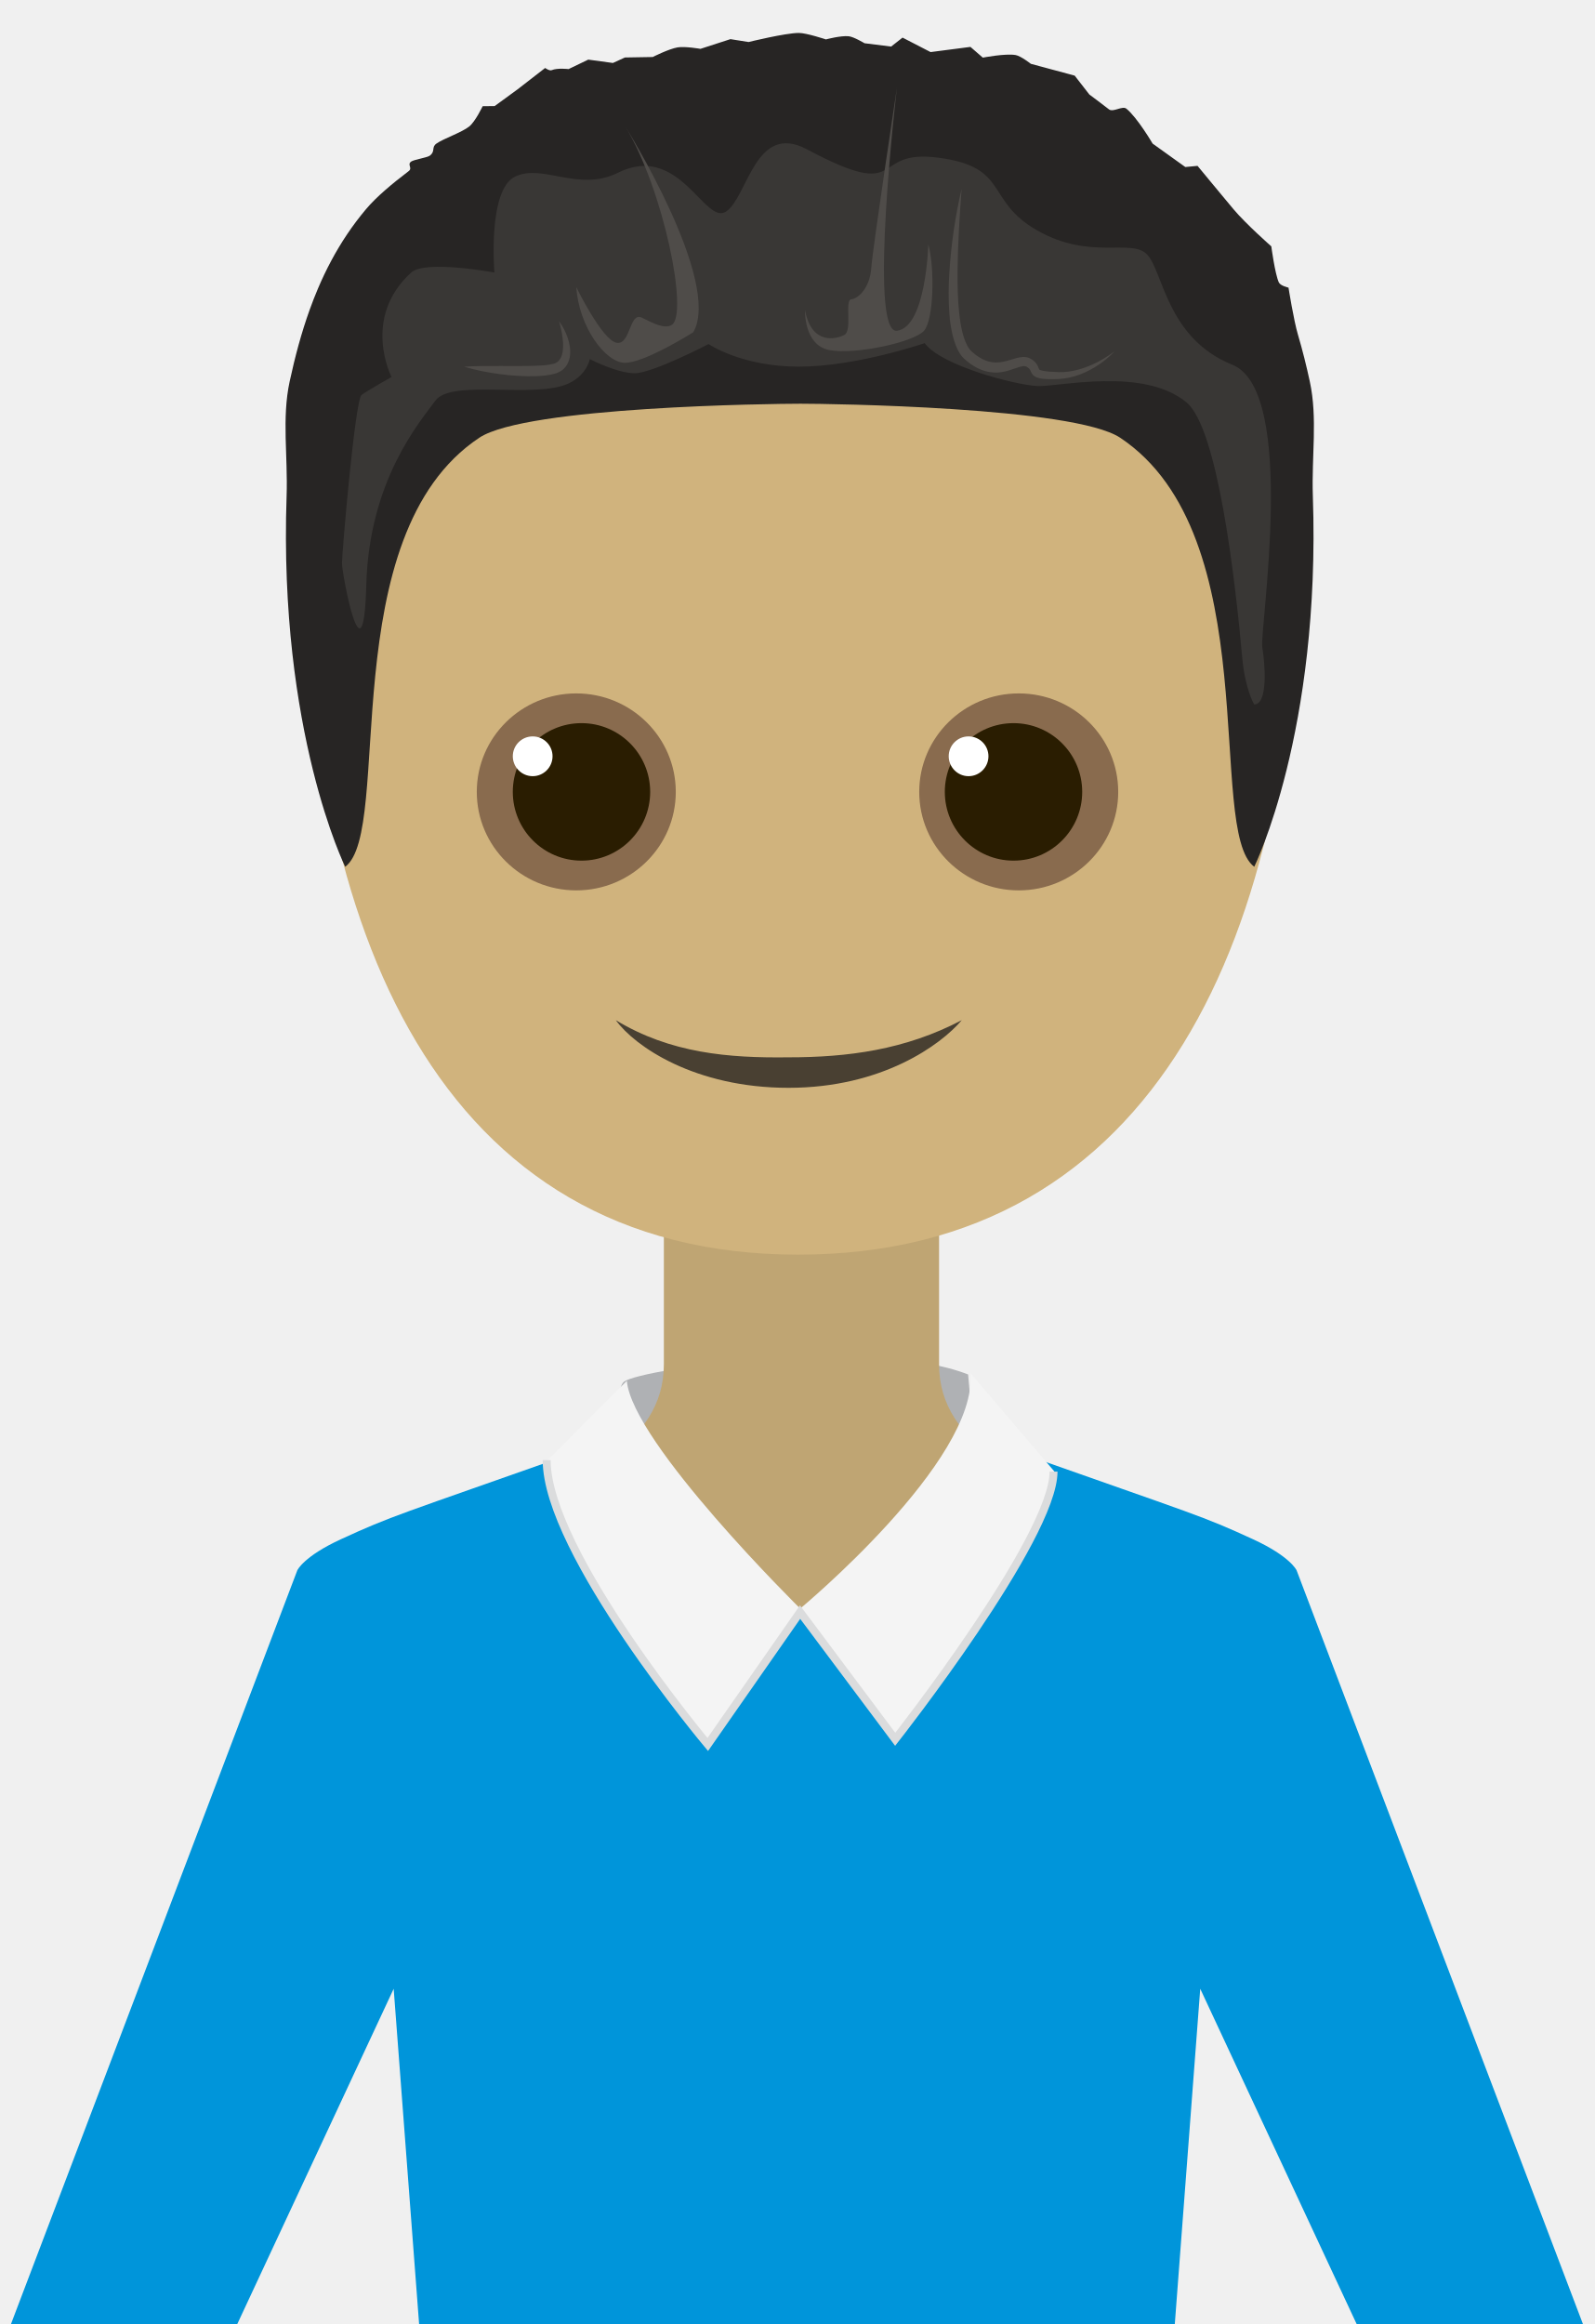
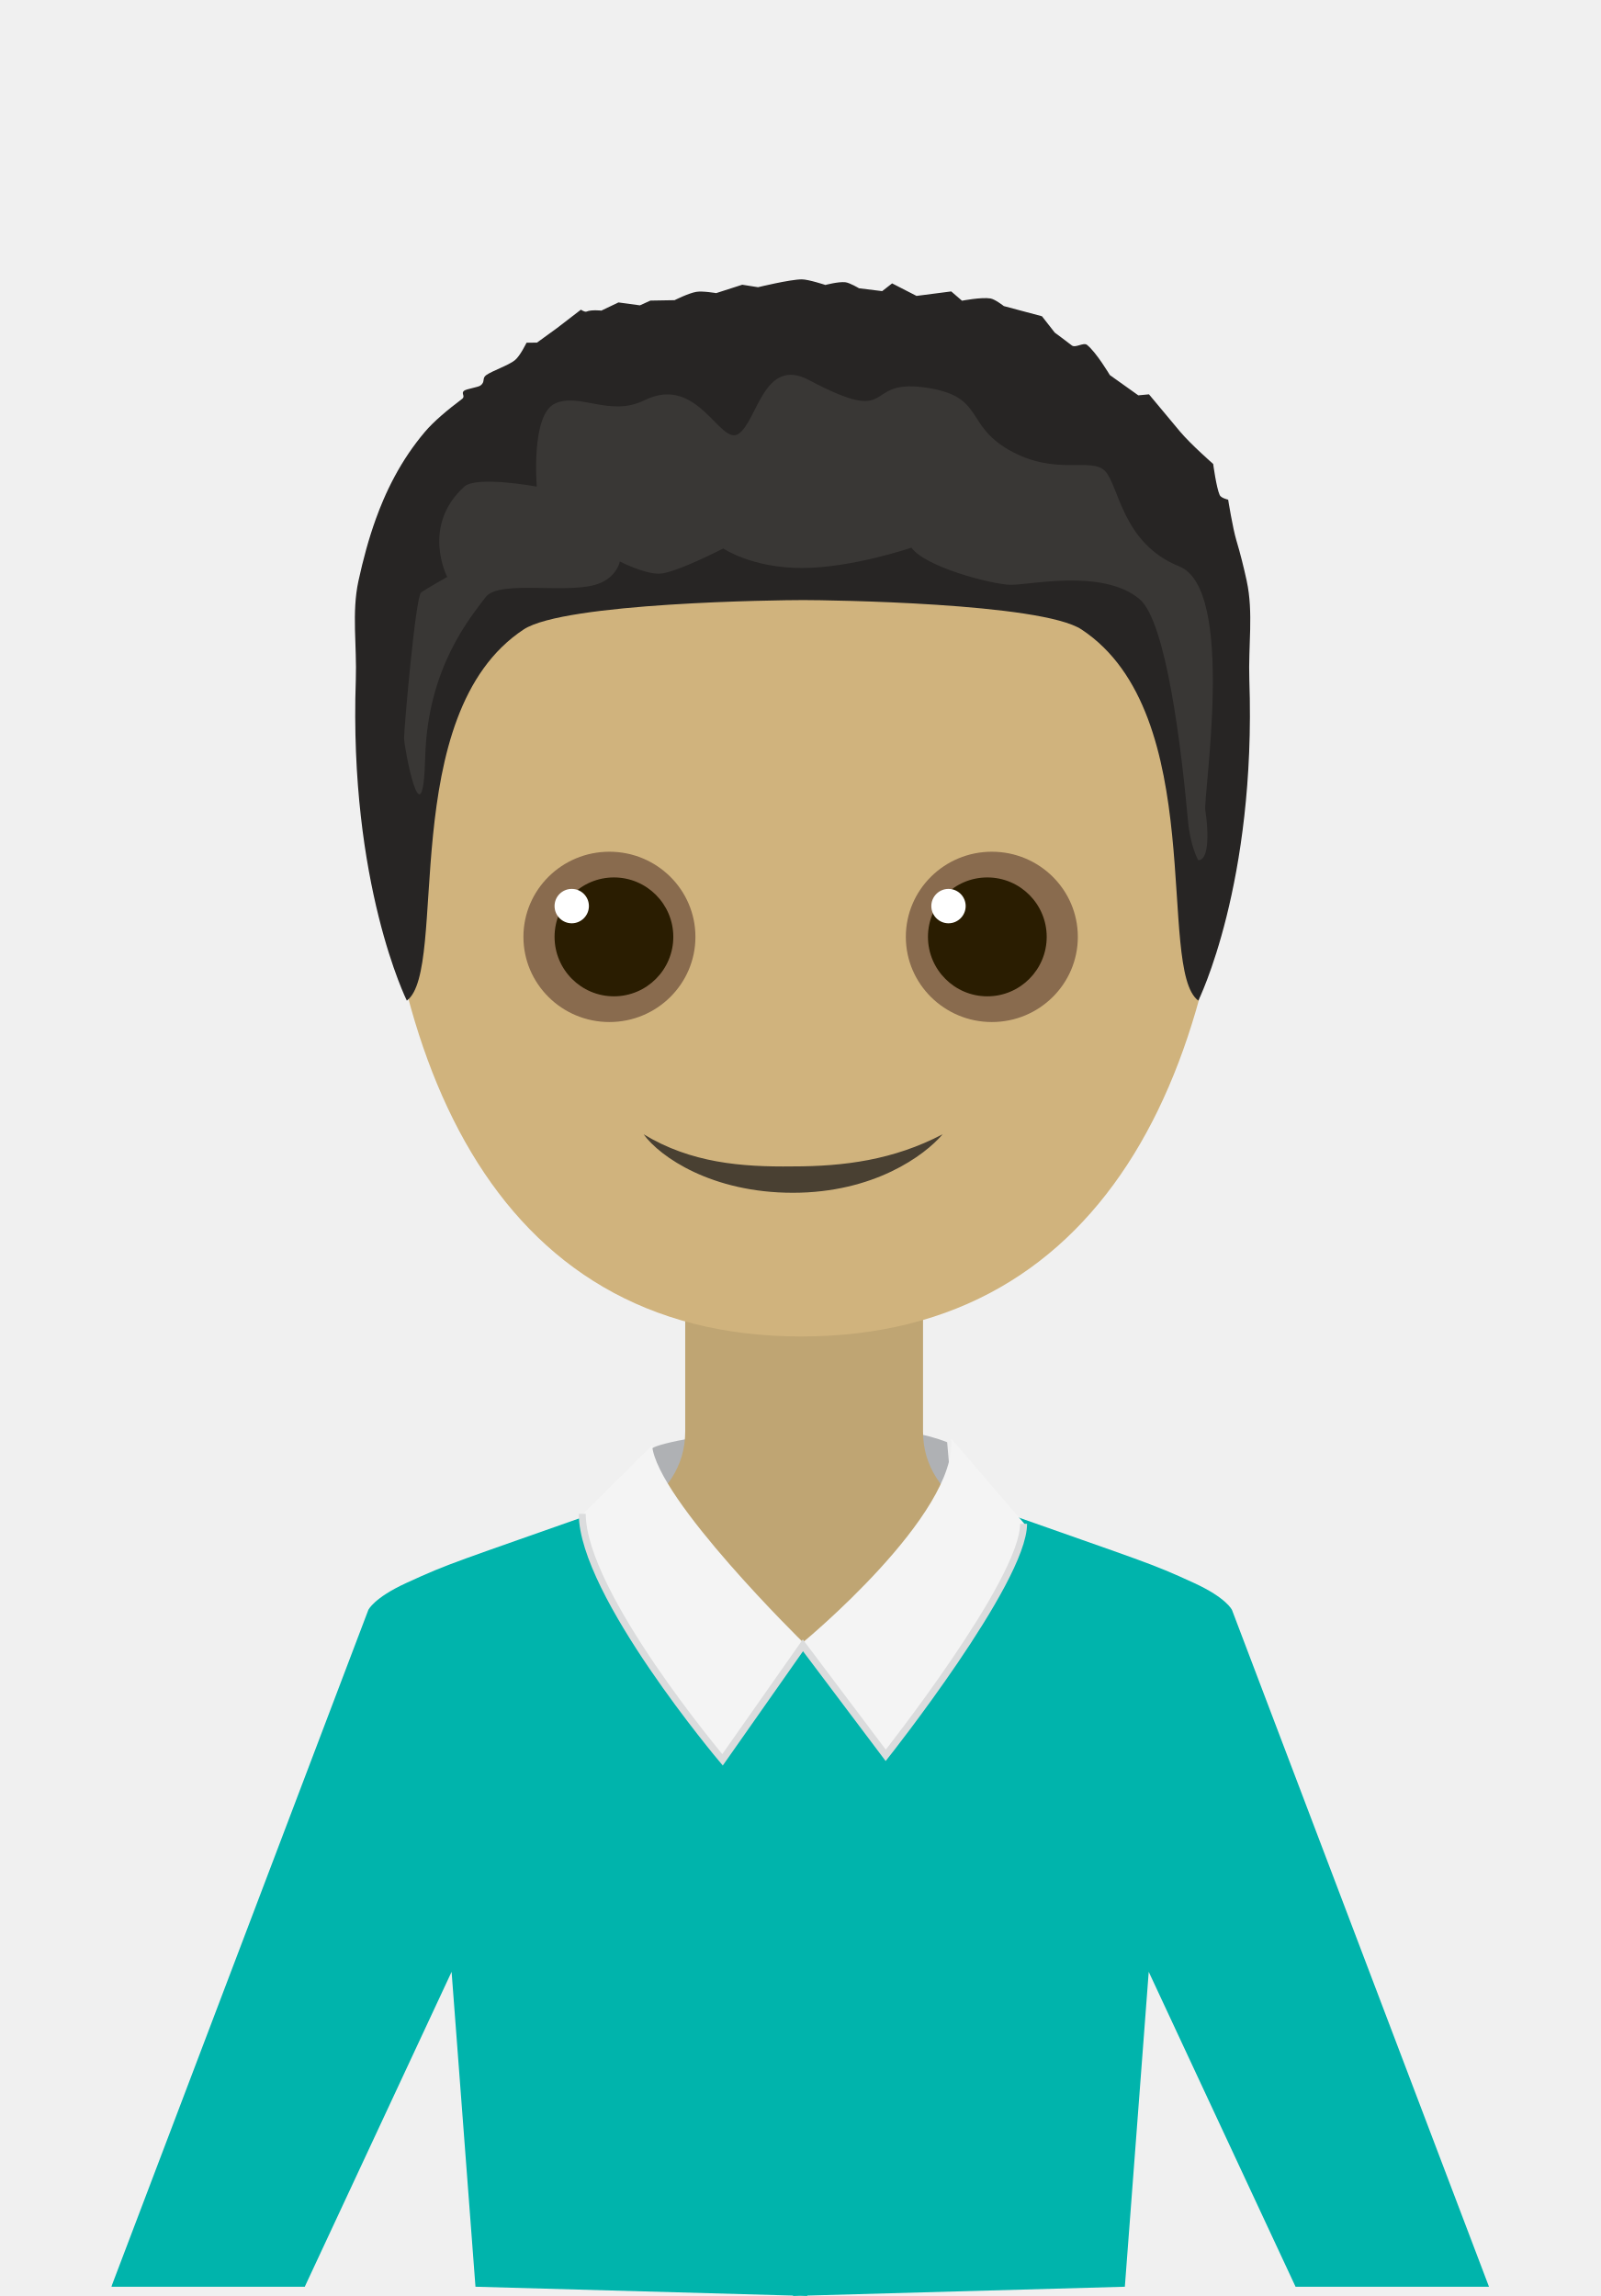
- <svg xmlns="http://www.w3.org/2000/svg" xmlns:xlink="http://www.w3.org/1999/xlink" width="201px" height="293px" viewBox="0 0 201 293" version="1.1">
-   <defs>
-     <polygon id="path-1" points="0 0.232 200.978 0.232 200.978 115.39 0 115.39" />
-   </defs>
-   <g id="avatar-/-poppetje-4" stroke="none" stroke-width="1" fill="none" fill-rule="evenodd">
-     <g id="Group-44" transform="translate(0, 4)">
-       <path d="M80.321,190.865 C80.321,190.865 76.436,171.79 78.718,170.173 C81,168.558 109.684,164.438 122.07,169.288 L124,190.865 L85.862,208 L80.321,190.865 Z" id="Fill-1" fill="#AFB1B4" />
-       <g id="Group-7" transform="translate(2, 3)">
-         <path d="M157.899,198.572 C157.899,198.572 156.081,189.679 141.714,184.89 C127.354,180.097 116.408,175.229 116.408,165.011 L116.408,138.111 L99.057,138.111 L81.707,138.111 L81.707,165.011 C81.707,175.229 70.761,180.097 56.403,184.89 C42.034,189.679 40.217,198.572 40.217,198.572 L0.624,288.968 L25.515,288.968 L48.992,237.496 L58.694,288.968 L99.057,288.968 L139.422,288.968 L149.124,237.496 L172.6,288.968 L197.492,288.968 L157.899,198.572 Z" id="Fill-3" fill="#BFA573" />
-         <path d="M161.7,60.647 C161.7,110.486 144.036,151.18 98.622,151.18 C53.212,151.18 36.416,109.998 36.416,60.159 C36.416,10.311 78.676,0.272 99.388,0.272 C120.101,0.272 161.7,10.799 161.7,60.647" id="Fill-5" fill="#D0B37D" />
-       </g>
-       <g id="Group-25" transform="translate(0, 83)">
-         <path d="M77.649,41.619 C84.538,45.798 91.912,46.4 99.386,46.303 C106.905,46.303 114.109,45.371 121.271,41.619 C118.641,44.722 111.225,50.148 99.424,50.148 C87.622,50.148 80.047,44.933 77.649,41.619" id="Fill-8" fill="#494032" />
-         <path d="M85.21,12.838 C85.21,19.693 79.587,25.255 72.662,25.255 C65.73,25.255 60.119,19.693 60.119,12.838 C60.119,5.981 65.73,0.422 72.662,0.422 C79.587,0.422 85.21,5.981 85.21,12.838" id="Fill-10" fill="#896B4E" />
-         <path d="M81.982,12.835 C81.982,17.619 78.1,21.506 73.321,21.506 C68.536,21.506 64.659,17.619 64.659,12.835 C64.659,8.058 68.536,4.171 73.321,4.171 C78.1,4.171 81.982,8.058 81.982,12.835" id="Fill-12" fill="#2A1D01" />
-         <path d="M69.671,8.345 C69.671,9.727 68.547,10.857 67.168,10.857 C65.784,10.857 64.66,9.727 64.66,8.345 C64.66,6.963 65.784,5.843 67.168,5.843 C68.547,5.843 69.671,6.963 69.671,8.345" id="Fill-14" fill="#FFFFFF" />
-         <path d="M115.906,12.838 C115.906,19.693 121.528,25.255 128.455,25.255 C135.385,25.255 140.997,19.693 140.997,12.838 C140.997,5.981 135.385,0.422 128.455,0.422 C121.528,0.422 115.906,5.981 115.906,12.838" id="Fill-16" fill="#896B4E" />
-         <path d="M119.133,12.835 C119.133,17.619 123.016,21.506 127.795,21.506 C132.579,21.506 136.456,17.619 136.456,12.835 C136.456,8.058 132.579,4.171 127.795,4.171 C123.016,4.171 119.133,8.058 119.133,12.835" id="Fill-18" fill="#2A1D01" />
-         <path d="M119.624,8.345 C119.624,9.727 120.748,10.857 122.126,10.857 C123.51,10.857 124.635,9.727 124.635,8.345 C124.635,6.963 123.51,5.843 122.126,5.843 C120.748,5.843 119.624,6.963 119.624,8.345" id="Fill-20" fill="#FFFFFF" />
-         <g id="Group-24" transform="translate(0, 95.60938)">
-           <mask id="mask-2" fill="white">
-             <use xlink:href="#path-1" />
-           </mask>
-           <g id="Clip-23" />
-           <path d="M163.488,15.367 C163.488,15.367 162.707,13.613 157.957,11.435 C151.428,8.44 151.349,8.6 127.656,0.232 L100.489,20.595 L73.321,0.232 C49.629,8.6 49.55,8.44 43.021,11.435 C38.271,13.613 37.49,15.367 37.49,15.367 L-0,114.039 L28.219,114.039 L49.639,68.126 L53.122,114.039 L99.461,115.326 L99.46,115.39 L100.489,115.358 L101.517,115.39 L101.517,115.326 L147.856,114.039 L151.339,68.126 L172.759,114.039 L200.978,114.039 L163.488,15.367 Z" id="Fill-22" fill="#0095DA" mask="url(#mask-2)" />
-         </g>
-       </g>
-       <g id="Group-34" transform="translate(36, 0)">
-         <path d="M43.041,170.09 C43.688,177.908 64.898,198.801 64.898,198.801 C64.898,198.801 87.332,180.188 86.361,169.113 L96.966,181.538 C96.966,189.906 77.008,215.284 77.008,215.284 L65.014,199.246 L53.374,215.935 C53.374,215.935 33.053,191.725 33.053,180.084 L43.041,170.09 Z" id="Fill-26" fill="#F4F4F4" />
-         <path d="M96.842,181.538 C96.842,189.906 76.877,215.284 76.877,215.284 L64.883,199.247 L53.242,215.935 C53.242,215.935 32.929,191.725 32.929,180.084" id="Stroke-28" stroke="#DBDCDD" />
-         <path d="M129.157,44.109 C128.722,42.096 128.232,40.125 127.661,38.203 C127.124,36.398 126.469,32.264 126.469,32.264 C126.469,32.264 125.441,32.037 125.245,31.598 C124.755,30.503 124.301,27.06 124.301,27.06 C124.301,27.06 121.124,24.268 119.523,22.367 C118.403,21.037 115,16.912 115,16.912 L113.457,17.058 L109.334,14.103 C109.334,14.103 107.402,10.813 106.03,9.704 C105.524,9.294 104.354,10.2 103.83,9.786 C103.031,9.154 101.36,7.918 101.36,7.918 L99.506,5.533 L93.983,4.048 C93.983,4.048 92.715,3.048 92.053,2.938 C90.737,2.72 87.925,3.267 87.925,3.267 L86.365,1.913 L81.338,2.566 L77.803,0.741 L76.364,1.87 L73.008,1.451 C73.008,1.451 71.663,0.638 71.011,0.57 C70.007,0.467 68.14,0.969 68.14,0.969 C68.14,0.969 65.688,0.153 64.729,0.153 C63.039,0.153 58.389,1.298 58.389,1.298 L56.101,0.935 L52.323,2.159 C52.323,2.159 50.37,1.815 49.438,1.974 C48.328,2.163 46.301,3.187 46.301,3.187 L42.795,3.248 L41.282,3.94 L38.174,3.516 L35.694,4.709 C35.694,4.709 34.256,4.543 33.565,4.847 C33.286,4.969 32.738,4.57 32.738,4.57 L29.282,7.248 L26.375,9.372 L24.859,9.389 C24.859,9.389 23.937,11.324 23.176,11.936 C22.207,12.715 19.953,13.453 19.03,14.103 C18.359,14.577 18.939,15.091 18.178,15.634 C17.841,15.875 16.184,16.122 15.839,16.373 C15.299,16.765 16.067,17.168 15.526,17.578 C13.453,19.151 11.452,20.825 10.154,22.367 C9.293,23.39 8.502,24.444 7.773,25.528 C6.32,27.691 5.118,29.97 4.105,32.348 C3.728,33.233 3.378,34.13 3.051,35.04 C2.007,37.943 1.197,40.976 0.52,44.109 C-0.479,48.726 0.308,53.559 0.138,58.51 C-0.879,88.301 7.527,105.278 7.527,105.278 C13.643,100.739 5.89,63.508 24.44,51.184 C30.347,47.26 61.401,46.898 64.947,46.898 C68.494,46.898 99.398,47.305 105.237,51.184 C123.787,63.508 116.033,100.739 122.15,105.278 C122.15,105.278 130.555,88.301 129.538,58.51 C129.369,53.559 130.156,48.726 129.157,44.109" id="Fill-30" fill="#272524" />
-         <path d="M122.139,84.814 C122.139,84.814 120.994,82.89 120.642,78.979 C119.725,68.795 117.53,49.991 113.61,46.734 C108.185,42.225 97.517,44.79 94.805,44.671 C92.092,44.552 82.65,42.106 80.594,39.259 C80.594,39.259 71.983,42.225 64.729,42.225 C57.475,42.225 53.348,39.378 53.348,39.378 C53.348,39.378 46.273,43.056 44.032,43.056 C41.791,43.056 38.371,41.276 38.371,41.276 C38.371,41.276 38.019,43.278 35.658,44.361 C31.461,46.286 20.917,43.767 18.913,46.496 C16.908,49.225 10.54,56.581 10.186,69.75 C9.832,82.92 7.12,68.327 7.12,67.022 C7.12,65.717 8.771,46.378 9.596,45.784 C10.421,45.191 13.37,43.53 13.37,43.53 C13.37,43.53 9.541,36.109 15.847,30.36 C17.629,28.736 26.342,30.36 26.342,30.36 C26.342,30.36 25.455,19.92 28.965,18.259 C32.475,16.598 36.939,20.255 41.906,17.784 C49.725,13.895 52.876,24.547 55.589,22.649 C58.301,20.751 59.247,11.366 65.73,14.818 C78.625,21.684 73.396,14.699 82.359,15.886 C91.321,17.072 88.186,21.266 94.727,25.019 C101.513,28.913 106.652,25.97 108.657,28.106 C110.662,30.242 111.133,38.666 119.388,41.987 C127.643,45.309 122.808,75.446 123.162,77.581 C123.516,79.717 123.908,84.814 122.139,84.814" id="Fill-32" fill="#393735" />
-       </g>
-       <g id="Group-43" transform="translate(58, 7)" fill="#4F4C49">
-         <path d="M29.421,30.885 C29.421,30.885 23.146,34.844 20.717,34.742 C18.288,34.641 14.989,30.174 14.665,25.2 C14.665,25.2 17.882,31.799 19.704,32.205 C21.527,32.61 21.324,28.246 22.943,29.057 C24.563,29.87 25.825,30.473 26.688,29.972 C28.855,28.715 25.709,12.94 20.818,4.895 C20.818,4.895 33.065,24.489 29.421,30.885" id="Fill-35" />
-         <path d="M59.051,19.82 C59.051,19.82 58.782,30.247 55.097,30.698 C51.412,31.149 55.097,0.05 55.097,0.05 C55.097,0.05 52.041,20.242 51.862,22.766 C51.682,25.29 50.244,26.641 49.346,26.732 C48.447,26.822 49.526,30.698 48.447,31.239 C47.368,31.78 44.315,32.501 43.505,28.084 C43.505,28.084 43.324,32.501 46.559,33.132 C49.795,33.763 57.254,32.14 58.513,30.698 C59.77,29.256 59.86,22.643 59.051,19.82" id="Fill-37" />
-         <path d="M0.523,35.231 C2.062,35.137 3.58,35.136 5.091,35.141 C6.601,35.134 8.107,35.171 9.581,35.108 C10.309,35.086 11.066,35.046 11.686,34.887 C12.264,34.8 12.629,34.393 12.843,33.798 C13.024,33.189 13.042,32.454 12.95,31.728 C12.874,30.994 12.711,30.255 12.487,29.518 C12.973,30.124 13.316,30.837 13.581,31.584 C13.828,32.336 13.99,33.156 13.842,34.04 C13.752,34.478 13.588,34.939 13.257,35.315 C13.09,35.49 12.92,35.675 12.698,35.794 C12.476,35.913 12.233,36.046 12.036,36.088 C11.192,36.343 10.418,36.376 9.633,36.428 C8.073,36.468 6.541,36.371 5.023,36.166 C3.505,35.966 2,35.681 0.523,35.231" id="Fill-39" />
-         <path d="M63.25,12.812 C62.994,16.311 62.77,19.801 62.736,23.277 C62.737,25.013 62.756,26.748 62.945,28.448 C63.035,29.298 63.16,30.138 63.362,30.941 C63.565,31.737 63.855,32.515 64.288,33.074 C64.484,33.312 64.819,33.569 65.132,33.82 C65.46,34.036 65.789,34.252 66.141,34.392 C66.84,34.693 67.578,34.776 68.346,34.63 C68.728,34.576 69.124,34.451 69.536,34.33 C69.95,34.207 70.388,34.046 70.955,34.009 C71.091,33.993 71.244,34.005 71.404,34.034 C71.56,34.047 71.715,34.11 71.866,34.184 C72.033,34.252 72.129,34.334 72.238,34.413 C72.346,34.484 72.452,34.6 72.554,34.698 C72.757,34.917 72.907,35.24 72.971,35.432 C73.052,35.621 73.007,35.553 73.121,35.636 C73.367,35.752 73.818,35.81 74.222,35.849 C74.639,35.882 75.076,35.904 75.496,35.916 C76.322,35.947 77.159,35.82 77.974,35.597 C79.611,35.155 81.165,34.326 82.559,33.272 C81.354,34.548 79.854,35.567 78.172,36.215 C77.328,36.528 76.43,36.738 75.509,36.781 C75.057,36.811 74.621,36.809 74.167,36.802 C73.705,36.772 73.267,36.784 72.699,36.576 C72.556,36.515 72.39,36.422 72.253,36.271 C72.179,36.2 72.137,36.12 72.084,36.041 L71.988,35.845 C71.895,35.629 71.844,35.559 71.747,35.455 C71.684,35.411 71.647,35.357 71.568,35.313 C71.498,35.266 71.423,35.21 71.381,35.207 C71.334,35.188 71.288,35.16 71.222,35.166 C71.166,35.156 71.104,35.148 71.021,35.165 C70.386,35.234 69.508,35.685 68.574,35.861 C67.63,36.079 66.557,35.969 65.65,35.586 C65.187,35.405 64.779,35.147 64.378,34.885 C64.007,34.592 63.63,34.336 63.261,33.9 C62.63,33.06 62.338,32.145 62.115,31.252 C61.905,30.354 61.768,29.458 61.706,28.564 C61.581,26.777 61.591,25.003 61.712,23.241 C61.942,19.719 62.454,16.233 63.25,12.812" id="Fill-41" />
-       </g>
+ <svg xmlns="http://www.w3.org/2000/svg" height="330" viewBox="0 0 230 330" width="230">
+   <mask id="a" fill="#fff">
+     <path d="m0 .229h197.978v113.521h-197.978z" fill="#fff" fill-rule="evenodd" />
+   </mask>
+   <g fill="none" fill-rule="evenodd" transform="translate(16 40)">
+     <path d="m79.27 188.865s-3.8-19.075-1.568-20.692c2.232-1.615 30.292-5.735 42.41-.885l1.888 21.577-37.309 17.135z" fill="#afb1b4" />
+     <g transform="translate(2 3)">
+       <path d="m155.507 195.823s-1.79-8.77-15.94-13.492c-14.142-4.726-24.922-9.528-24.922-19.604v-26.528h-17.088-17.087v26.528c0 10.076-10.78 14.878-24.921 19.604-14.151 4.722-15.941 13.492-15.941 13.492l-38.993 89.145h24.514l23.121-50.759 9.555 50.759h39.752 39.753l9.555-50.759 23.121 50.759h24.514z" fill="#bfa573" />
+       <path d="m159.25 59.808c0 49.149-17.396 89.28-62.122 89.28-44.722 0-61.264-40.612-61.264-89.761 0-49.158 41.62-59.059 62.018-59.059 20.399 0 61.368 10.381 61.368 59.54" fill="#d0b37d" />
+     </g>
+     <g transform="translate(0 82)">
+       <path d="m76.49 41.027c6.786 4.119 14.05 4.713 21.413 4.618 7.406 0 14.503-.919 21.559-4.618-2.592 3.059-9.897 8.408-21.522 8.408-11.626 0-19.088-5.141-21.45-8.408" fill="#494032" />
+       <path d="m83.938 12.655c0 6.758-5.539 12.241-12.361 12.241-6.828 0-12.356-5.483-12.356-12.241 0-6.759 5.528-12.239 12.356-12.239 6.822 0 12.361 5.479 12.361 12.239" fill="#896b4e" />
+       <path d="m80.759 12.652c0 4.716-3.824 8.548-8.532 8.548-4.713 0-8.532-3.832-8.532-8.548 0-4.709 3.819-8.54 8.532-8.54 4.708 0 8.532 3.832 8.532 8.54" fill="#2a1d01" />
+       <path d="m68.631 8.226c0 1.362-1.108 2.477-2.466 2.477-1.363 0-2.471-1.115-2.471-2.477s1.108-2.466 2.471-2.466c1.358 0 2.466 1.104 2.466 2.466" fill="#fff" />
+       <path d="m114.176 12.655c0 6.758 5.539 12.241 12.362 12.241 6.827 0 12.355-5.483 12.355-12.241 0-6.759-5.528-12.239-12.355-12.239-6.823 0-12.362 5.479-12.362 12.239" fill="#896b4e" />
+       <path d="m117.355 12.652c0 4.716 3.824 8.548 8.532 8.548 4.713 0 8.532-3.832 8.532-8.548 0-4.709-3.818-8.54-8.532-8.54-4.708 0-8.532 3.832-8.532 8.54" fill="#2a1d01" />
+       <path d="m117.838 8.226c0 1.362 1.108 2.477 2.466 2.477 1.363 0 2.471-1.115 2.471-2.477s-1.108-2.466-2.471-2.466c-1.358 0-2.466 1.104-2.466 2.466" fill="#fff" />
+       <path d="m161.048 15.148s-.77-1.728-5.449-3.876c-6.431-2.952-6.509-2.794-29.848-11.043l-26.762 20.073-26.762-20.073c-23.339 8.249-23.417 8.092-29.848 11.043-4.679 2.148-5.449 3.876-5.449 3.876l-36.931 97.27h27.798l21.1-45.261 3.432 45.261 45.648 1.269-.001.063 1.013-.032 1.013.032v-.063l45.647-1.269 3.432-45.261 21.1 45.261h27.798z" fill="#00b4ac" mask="url(#a)" transform="translate(0 94.25)" />
+     </g>
+     <g transform="translate(35)">
+       <path d="m42.709 167.728c.642 7.709 21.69 28.312 21.69 28.312s22.261-18.355 21.297-29.275l10.524 12.252c0 8.252-19.805 33.277-19.805 33.277l-11.901-15.815-11.551 16.457s-20.164-23.874-20.164-35.353z" fill="#f4f4f4" />
+       <path d="m96.097 179.017c0 8.252-19.812 33.277-19.812 33.277l-11.901-15.815-11.551 16.457s-20.157-23.874-20.157-35.353" stroke="#dbdcdd" />
+       <path d="m128.164 43.496c-.432-1.985-.918-3.928-1.485-5.823-.533-1.78-1.183-5.857-1.183-5.857s-1.021-.223-1.215-.656c-.486-1.08-.937-4.475-.937-4.475s-3.153-2.754-4.741-4.629c-1.111-1.311-4.488-5.379-4.488-5.379l-1.532.144-4.092-2.914s-1.917-3.244-3.278-4.338c-.502-.404-1.663.49-2.183.081-.794-.623-2.451-1.843-2.451-1.843l-1.84-2.351-5.481-1.464s-1.259-.986-1.915-1.094c-1.306-.216-4.096.324-4.096.324l-1.548-1.336-4.988.644-3.508-1.799-1.427 1.113-3.331-.412s-1.334-.802-1.981-.869c-.996-.102-2.849.393-2.849.393s-2.433-.804-3.385-.804c-1.677 0-6.292 1.129-6.292 1.129l-2.271-.358-3.749 1.207s-1.938-.339-2.862-.182c-1.102.186-3.114 1.196-3.114 1.196l-3.478.06-1.502.683-3.084-.419-2.461 1.176s-1.427-.163-2.113.136c-.276.121-.82-.273-.82-.273l-3.43 2.641-2.885 2.095-1.504.016s-.915 1.909-1.67 2.512c-.962.768-3.198 1.496-4.114 2.137-.666.467-.091.974-.846 1.51-.335.238-1.979.481-2.321.729-.536.386.227.784-.31 1.188-2.057 1.551-4.043 3.202-5.331 4.722-.855 1.009-1.64 2.049-2.362 3.117-1.442 2.133-2.635 4.381-3.641 6.725-.373.872-.721 1.757-1.046 2.654-1.036 2.863-1.84 5.853-2.512 8.943-.992 4.553-.211 9.319-.379 14.201-1.009 29.378 7.332 46.119 7.332 46.119 6.07-4.476-1.624-41.19 16.784-53.343 5.861-3.869 36.676-4.226 40.195-4.226 3.519 0 34.186.401 39.98 4.226 18.407 12.153 10.714 48.867 16.784 53.343 0 0 8.34-16.741 7.331-46.119-.167-4.882.613-9.648-.378-14.201" fill="#272524" />
+       <path d="m121.2 83.636s-1.137-1.897-1.486-5.754c-.91-10.043-3.088-28.586-6.978-31.798-5.383-4.446-15.969-1.917-18.661-2.034-2.691-.117-12.061-2.529-14.101-5.337 0 0-8.545 2.925-15.743 2.925-7.198 0-11.293-2.807-11.293-2.807s-7.021 3.627-9.245 3.627-5.617-1.755-5.617-1.755-.349 1.974-2.691 3.042c-4.165 1.899-14.628-.586-16.617 2.106-1.99 2.691-8.309 9.945-8.66 22.931-.351 12.987-3.043-1.404-3.043-2.691 0-1.286 1.639-20.357 2.458-20.942.819-.585 3.745-2.223 3.745-2.223s-3.8-7.318 2.458-12.986c1.768-1.602 10.414 0 10.414 0s-.88-10.296 2.603-11.934c3.483-1.638 7.913 1.968 12.841-.468 7.76-3.835 10.886 6.669 13.578 4.797 2.691-1.871 3.63-11.126 10.064-7.722 12.795 6.771 7.606-.117 16.5 1.053 8.894 1.17 5.783 5.305 12.273 9.007 6.733 3.839 11.833.938 13.823 3.044 1.99 2.107 2.458 10.413 10.649 13.689 8.191 3.276 3.394 32.994 3.745 35.099.351 2.106.74 7.132-1.015 7.132" fill="#393735" />
    </g>
  </g>
</svg>
